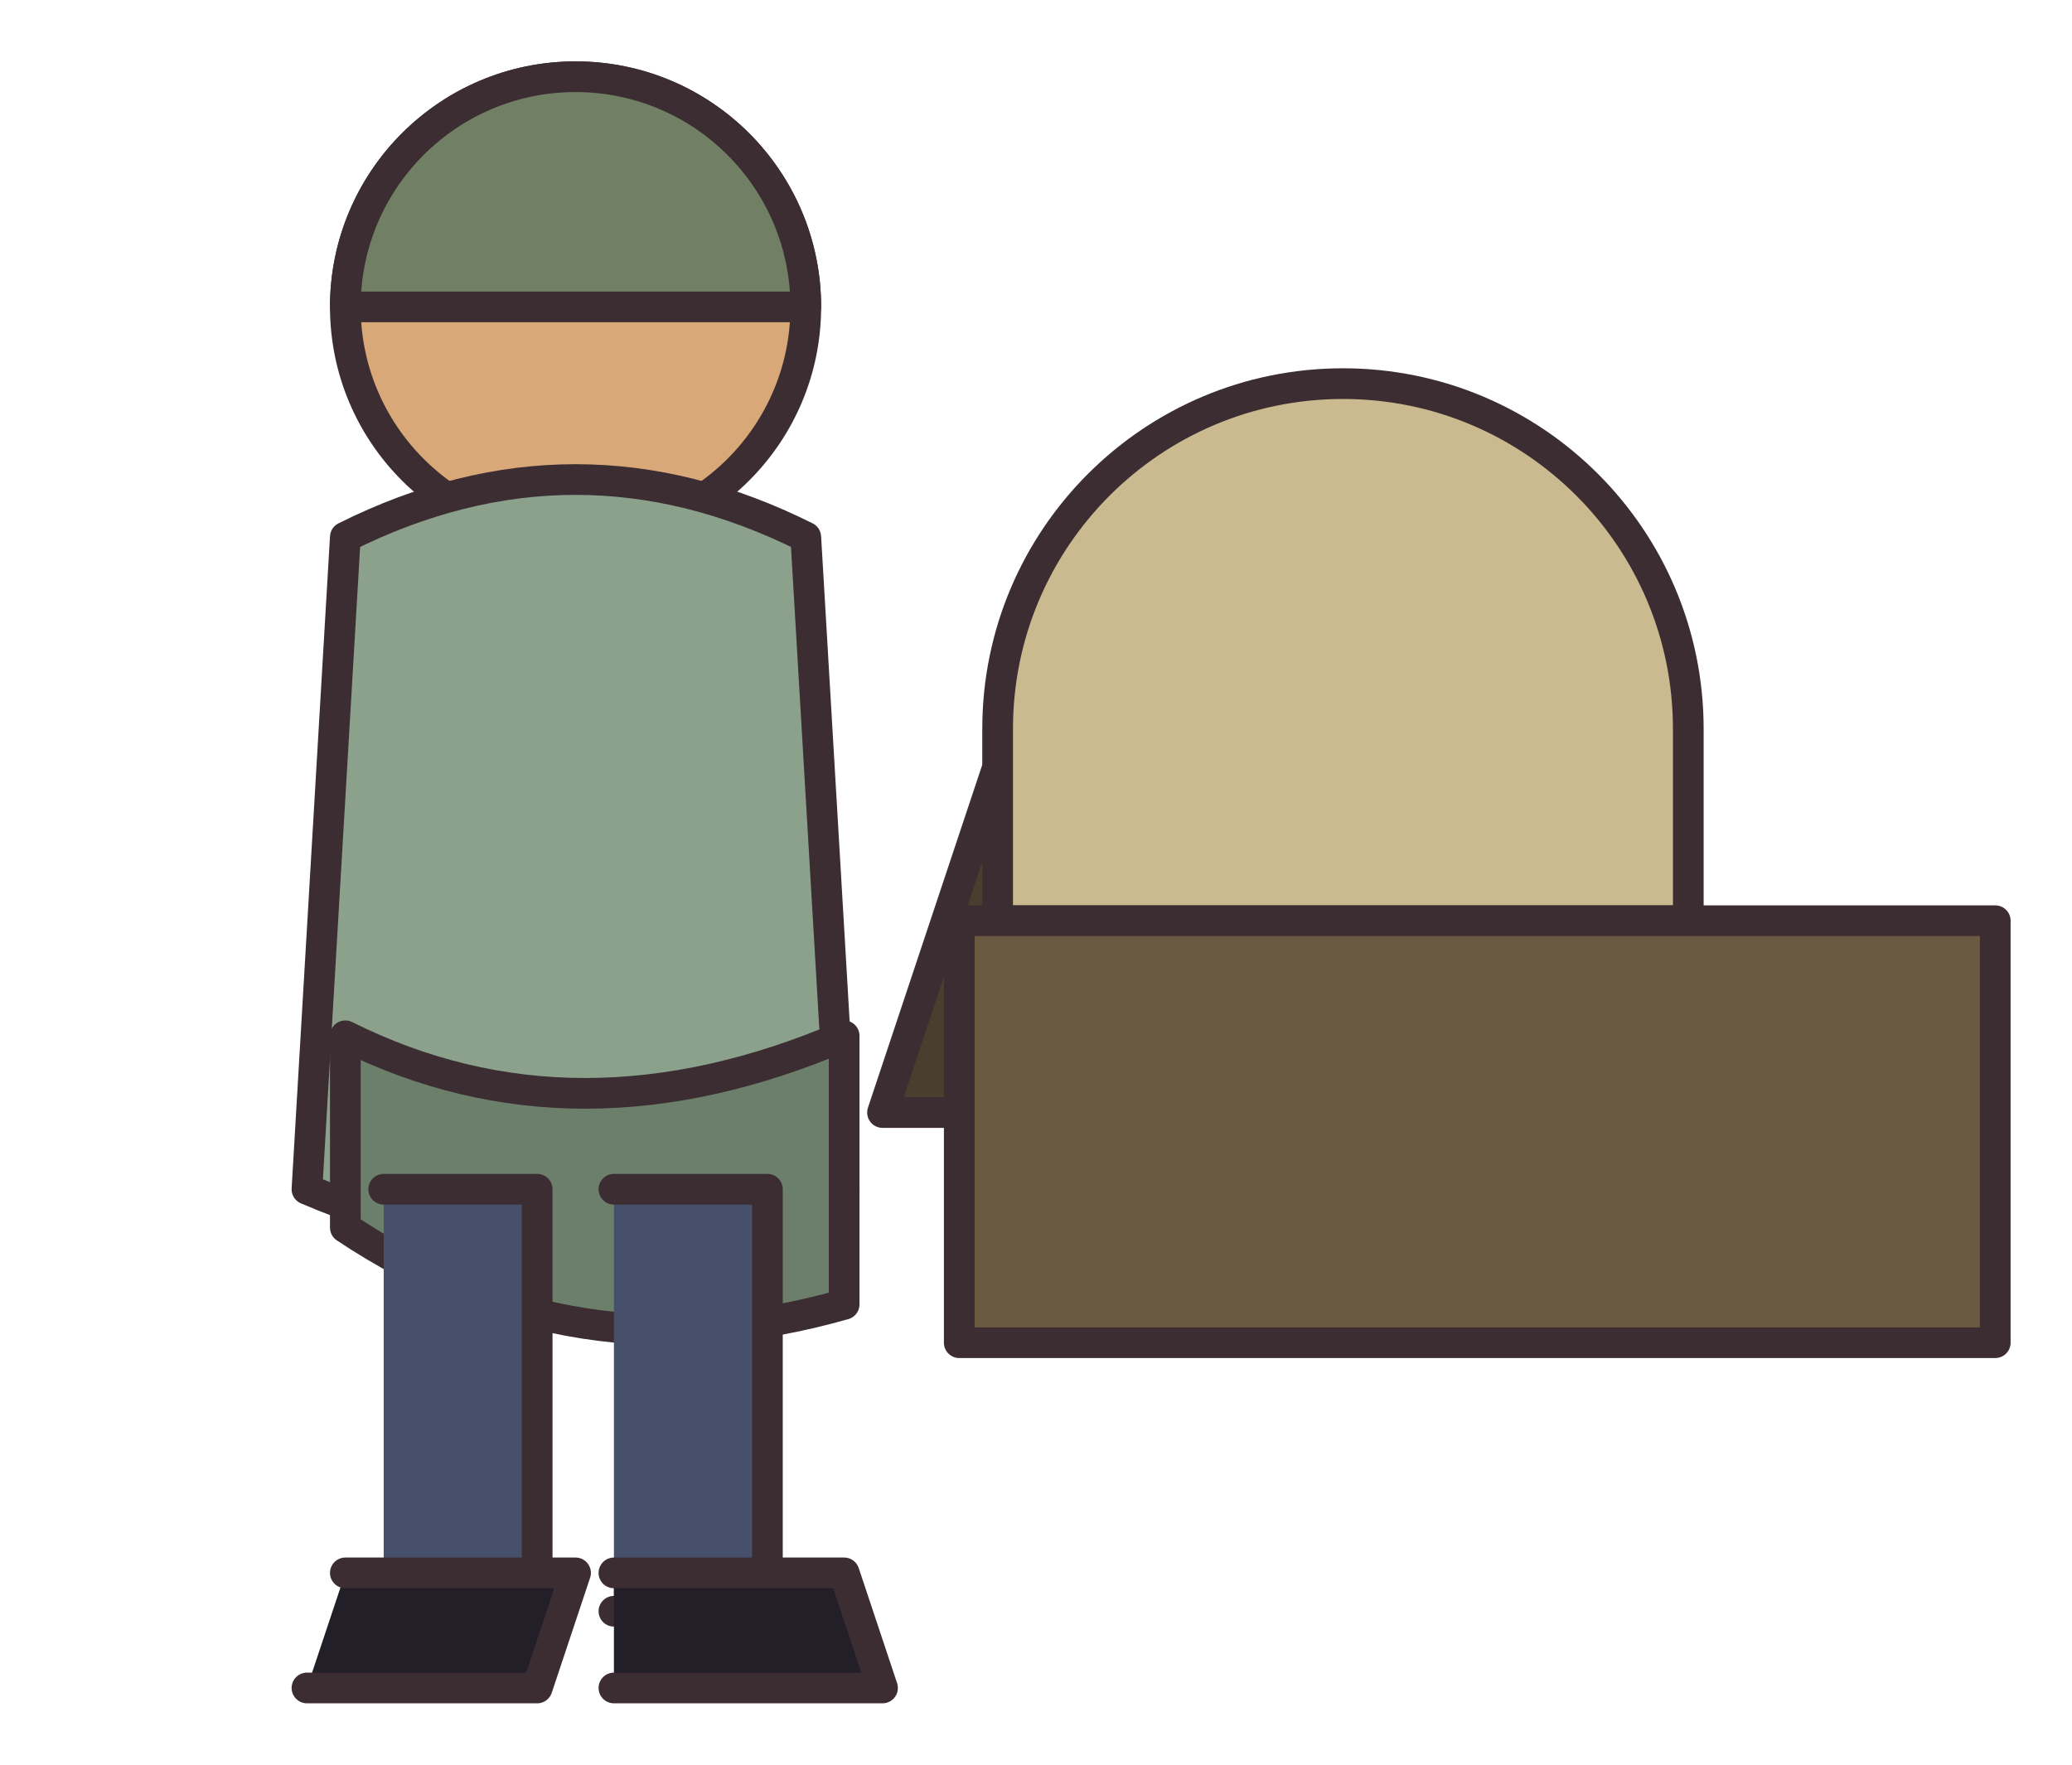
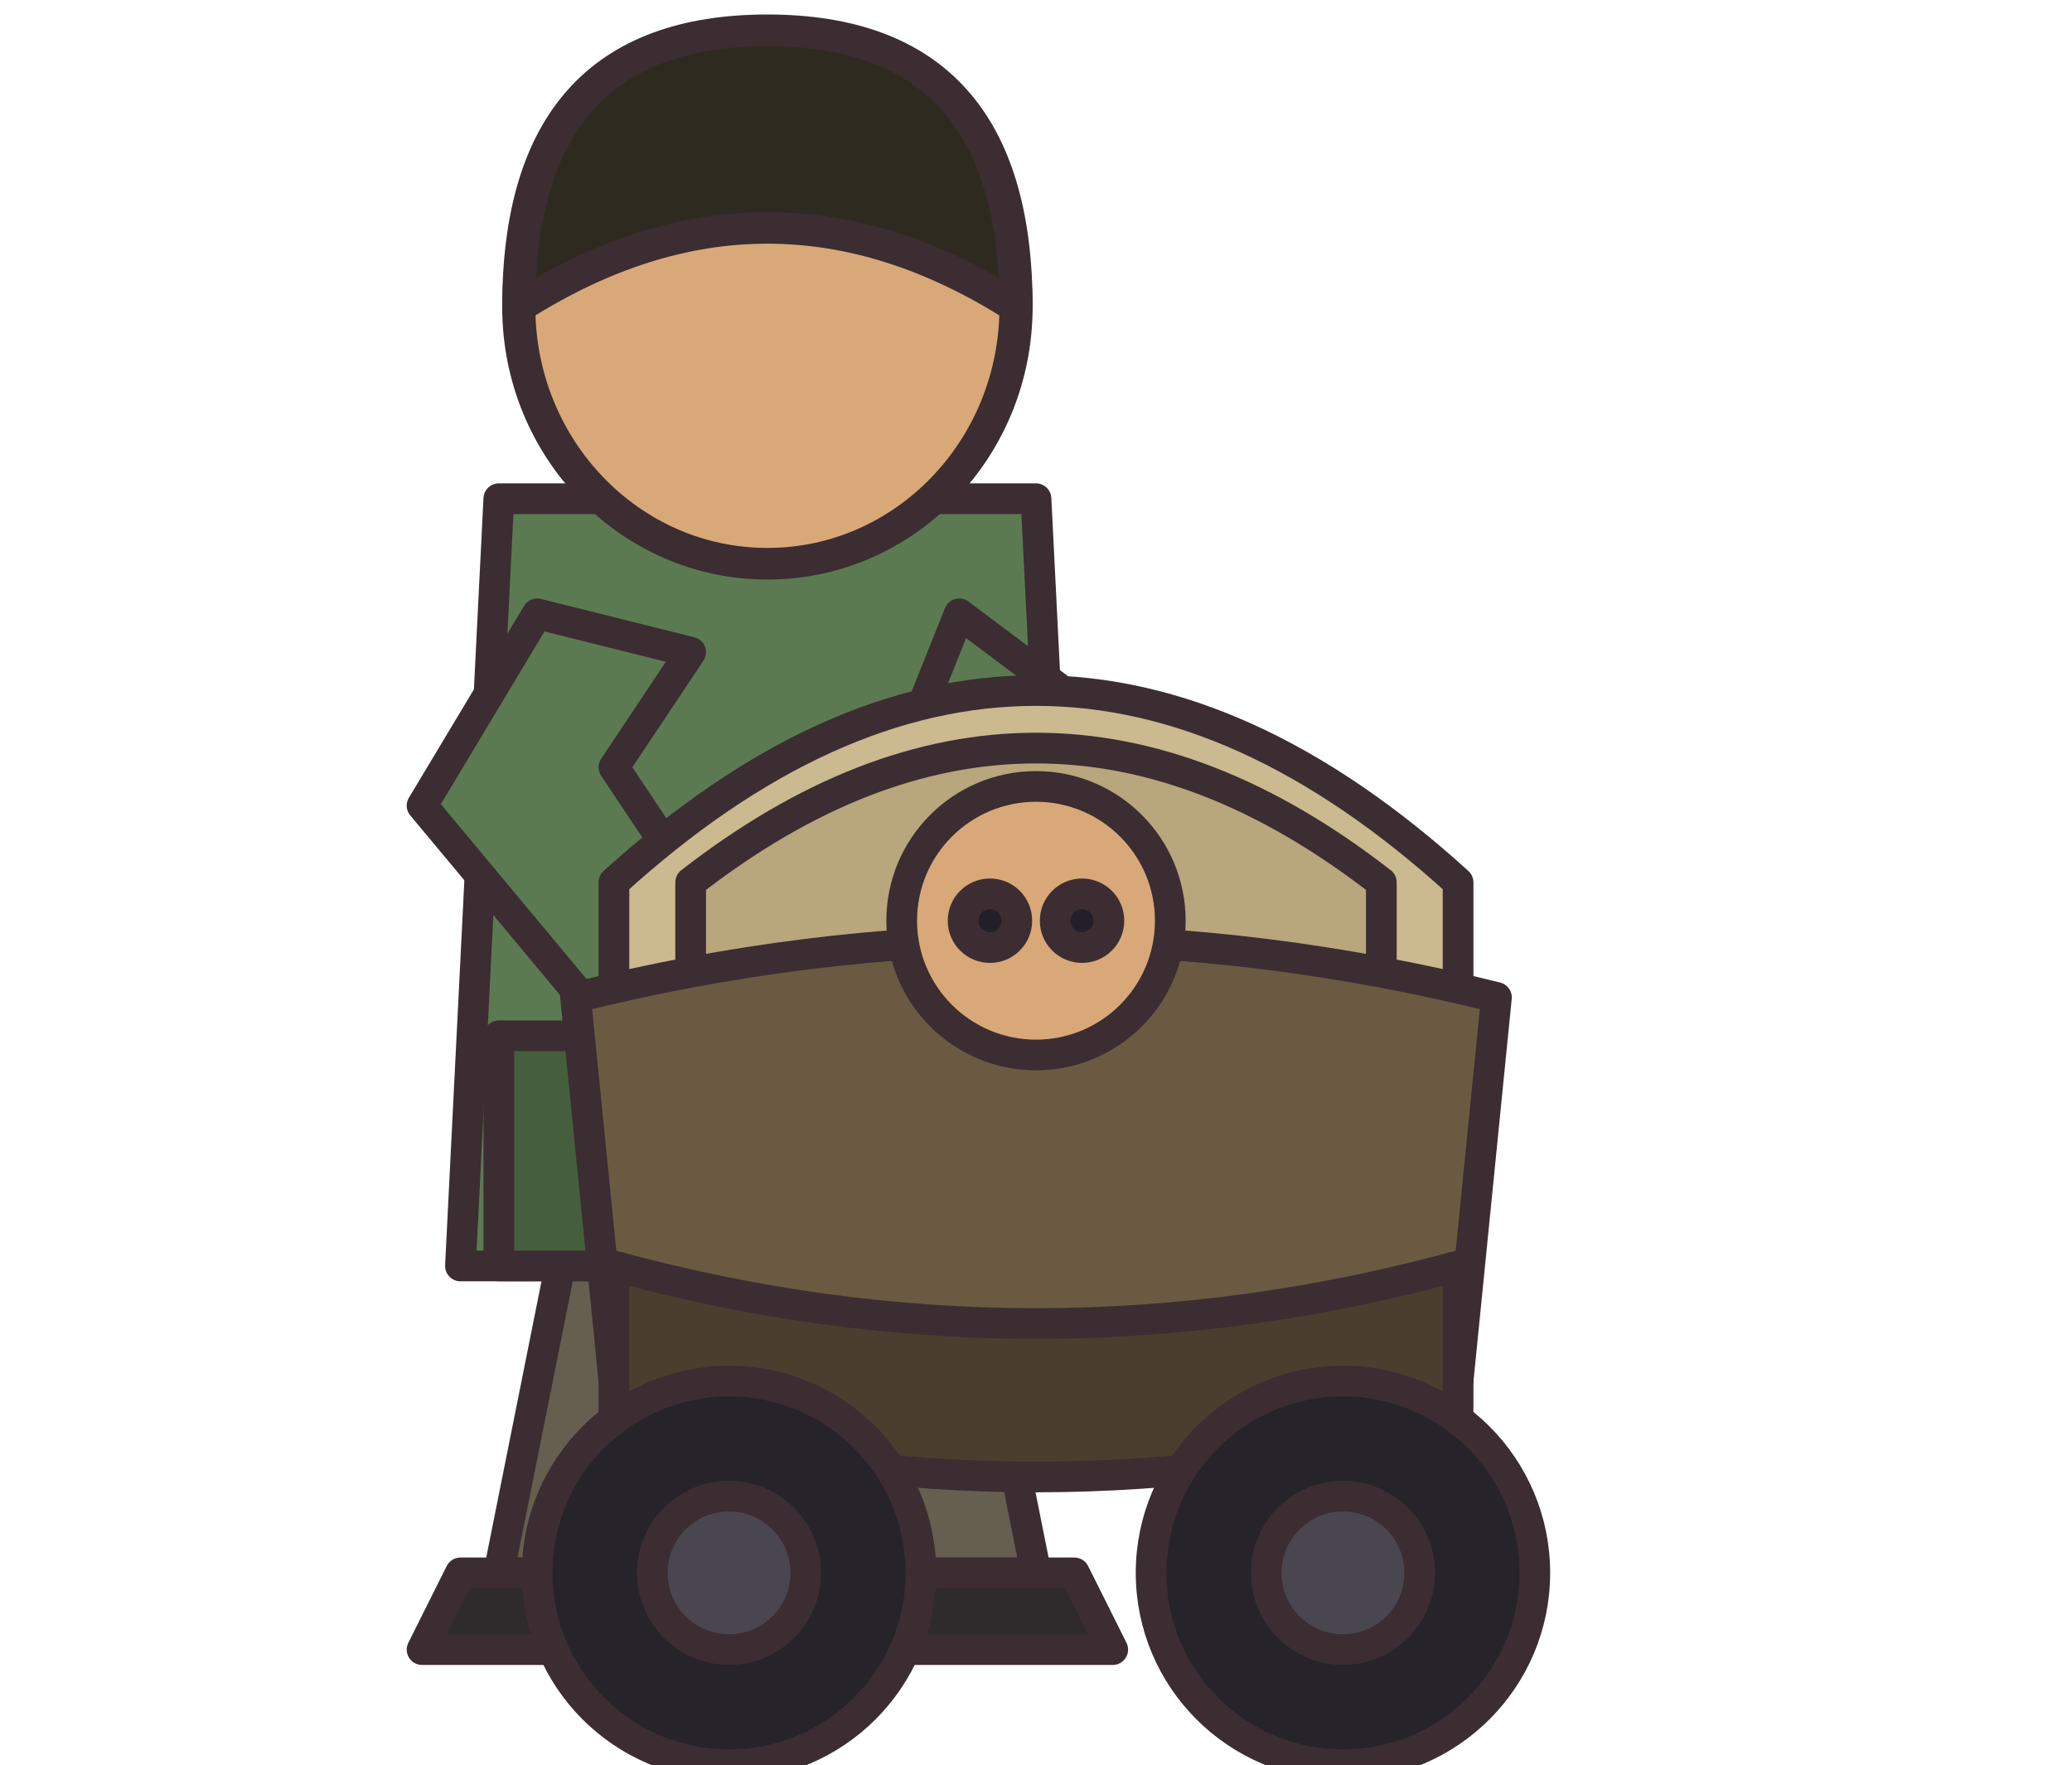
<svg xmlns="http://www.w3.org/2000/svg" width="54" height="46" viewBox="0 0 54 46" shape-rendering="geometricPrecision" stroke="#3b2d32" stroke-width="0.8" stroke-linejoin="round" stroke-linecap="round">
-   <path d="M26 20 L31 20 L26 29 L23 29 Z" fill="#4a3f2f" />
-   <path d="M26 19 A9 9 0 0 1 44 19 L44 24 L26 24 Z" fill="#cbb98f" />
-   <rect x="25" y="24" width="27" height="11" fill="#6b5a42" />
-   <circle cx="15" cy="8" r="6" fill="#d9a878" />
-   <path d="M9 8 A6 6 0 0 1 21 8 Z" fill="#718064" />
-   <path d="M9 14 Q15 11 21 14 L22 31 Q15 34 8 31 Z" fill="#8ca18b" />
-   <path d="M9 27 Q15 30 22 27 L22 34 Q15 36 9 32 Z" fill="#6b7f6b" />
-   <path d="M10 31 L14 31 L14 42 L10 42 M16 31 L20 31 L20 42 L16 42" fill="#46506b" />
-   <path d="M9 41 L15 41 L14 44 L8 44 M16 41 L22 41 L23 44 L16 44" fill="#221f28" />
+   <g transform="translate(20 0)">
+     <path d="M-5 31 L-1 31 L-2 41 L-7 41Z M1 31 L5 31 L7 41 L2 41Z" fill="#665f50" />
+     <path d="M-8 41 L-1 41 L-1 43 L-9 43Z M1 41 L8 41 L9 43 L1 43Z" fill="#2f2a2c" />
+   </g>
+   <g transform="translate(20 0)">
+     <path d="M-7 13 L7 13 L8 33 L-8 33Z" fill="#5c7a52" />
+     <path d="M-7 27 L7 27 L7 33 L-7 33Z" fill="#455e3d" />
+   </g>
+   <g transform="translate(20 0)">
+     <path d="M-6 16 L-9 21 L-4 27 L0 26 L-4 20 L-2 17Z" fill="#5c7a52" />
+   </g>
+   <path d="M25 16 L29 19 L29 24 L23 21Z" fill="#5c7a52" />
+   <circle cx="29" cy="23" r="1.8" fill="#d9a878" />
+   <g transform="translate(20 8) scale(1.08 1.03)">
+     <g transform="translate(0 0)">
+       <ellipse cx="0" cy="0" rx="6" ry="6.5" fill="#d9a878" />
+       <path d="M-6 0 Q-6 -7 0 -7 Q6 -7 6 0 Q3 -2 0 -2 Q-3 -2 -6 0Z" fill="#2f2a20" />
+     </g>
+   </g>
+   <g transform="translate(12 16)">
+     <path d="M4 7 Q15 -3 26 7 L26 11 L4 11 Z" fill="#cbb98f" />
+     <path d="M6 7 Q15 0 24 7 L24 10 L6 10 Z" fill="#b8a67c" />
+     <path d="M3 10 Q15 7 27 10 L26 20 Q15 23 4 20 Z" fill="#6b5a42" />
+     <path d="M4 17 Q15 20 26 17 L26 21 Q15 24 4 21 Z" fill="#4a3f2f" />
+     <circle cx="15" cy="8" r="3.5" fill="#d9a878" />
+     <circle cx="13.8" cy="8" r="0.7" fill="#221f28" />
+     <circle cx="16.2" cy="8" r="0.7" fill="#221f28" />
+     <circle cx="7" cy="25" r="5" fill="#26232a" />
+     <circle cx="23" cy="25" r="5" fill="#26232a" />
+     <circle cx="7" cy="25" r="2" fill="#4a464f" />
+     <circle cx="23" cy="25" r="2" fill="#4a464f" />
+   </g>
</svg>
